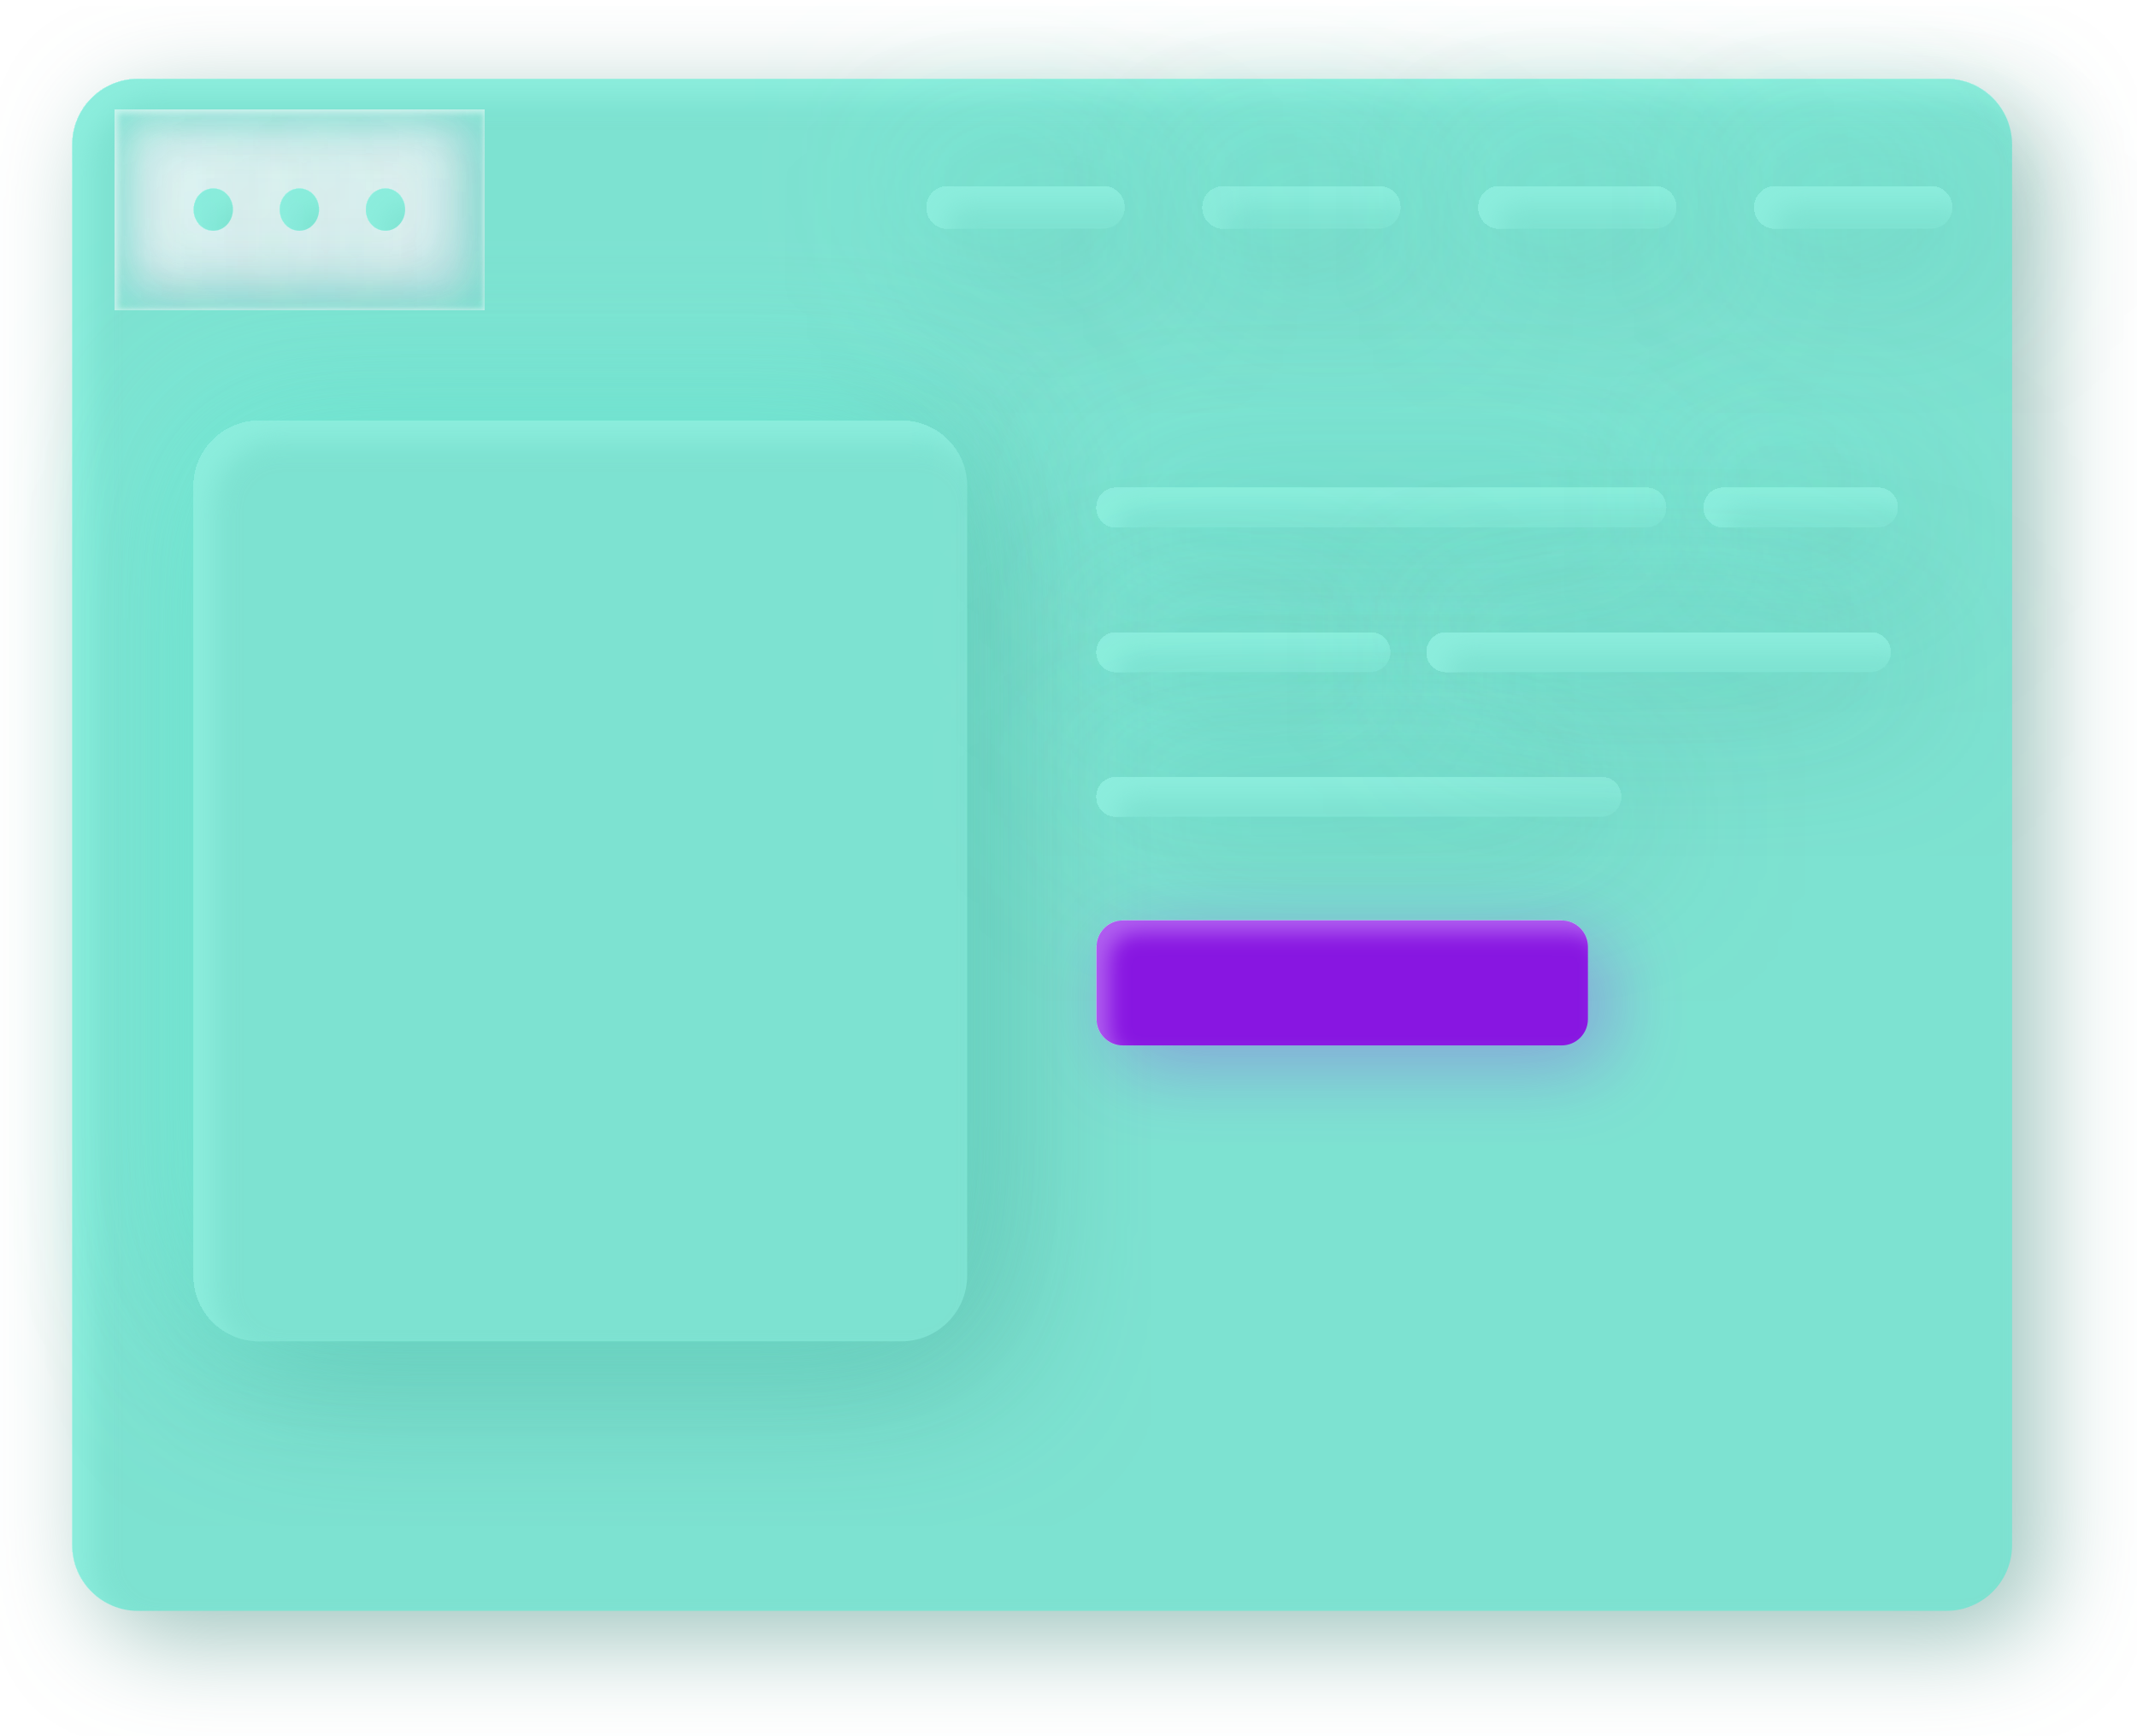
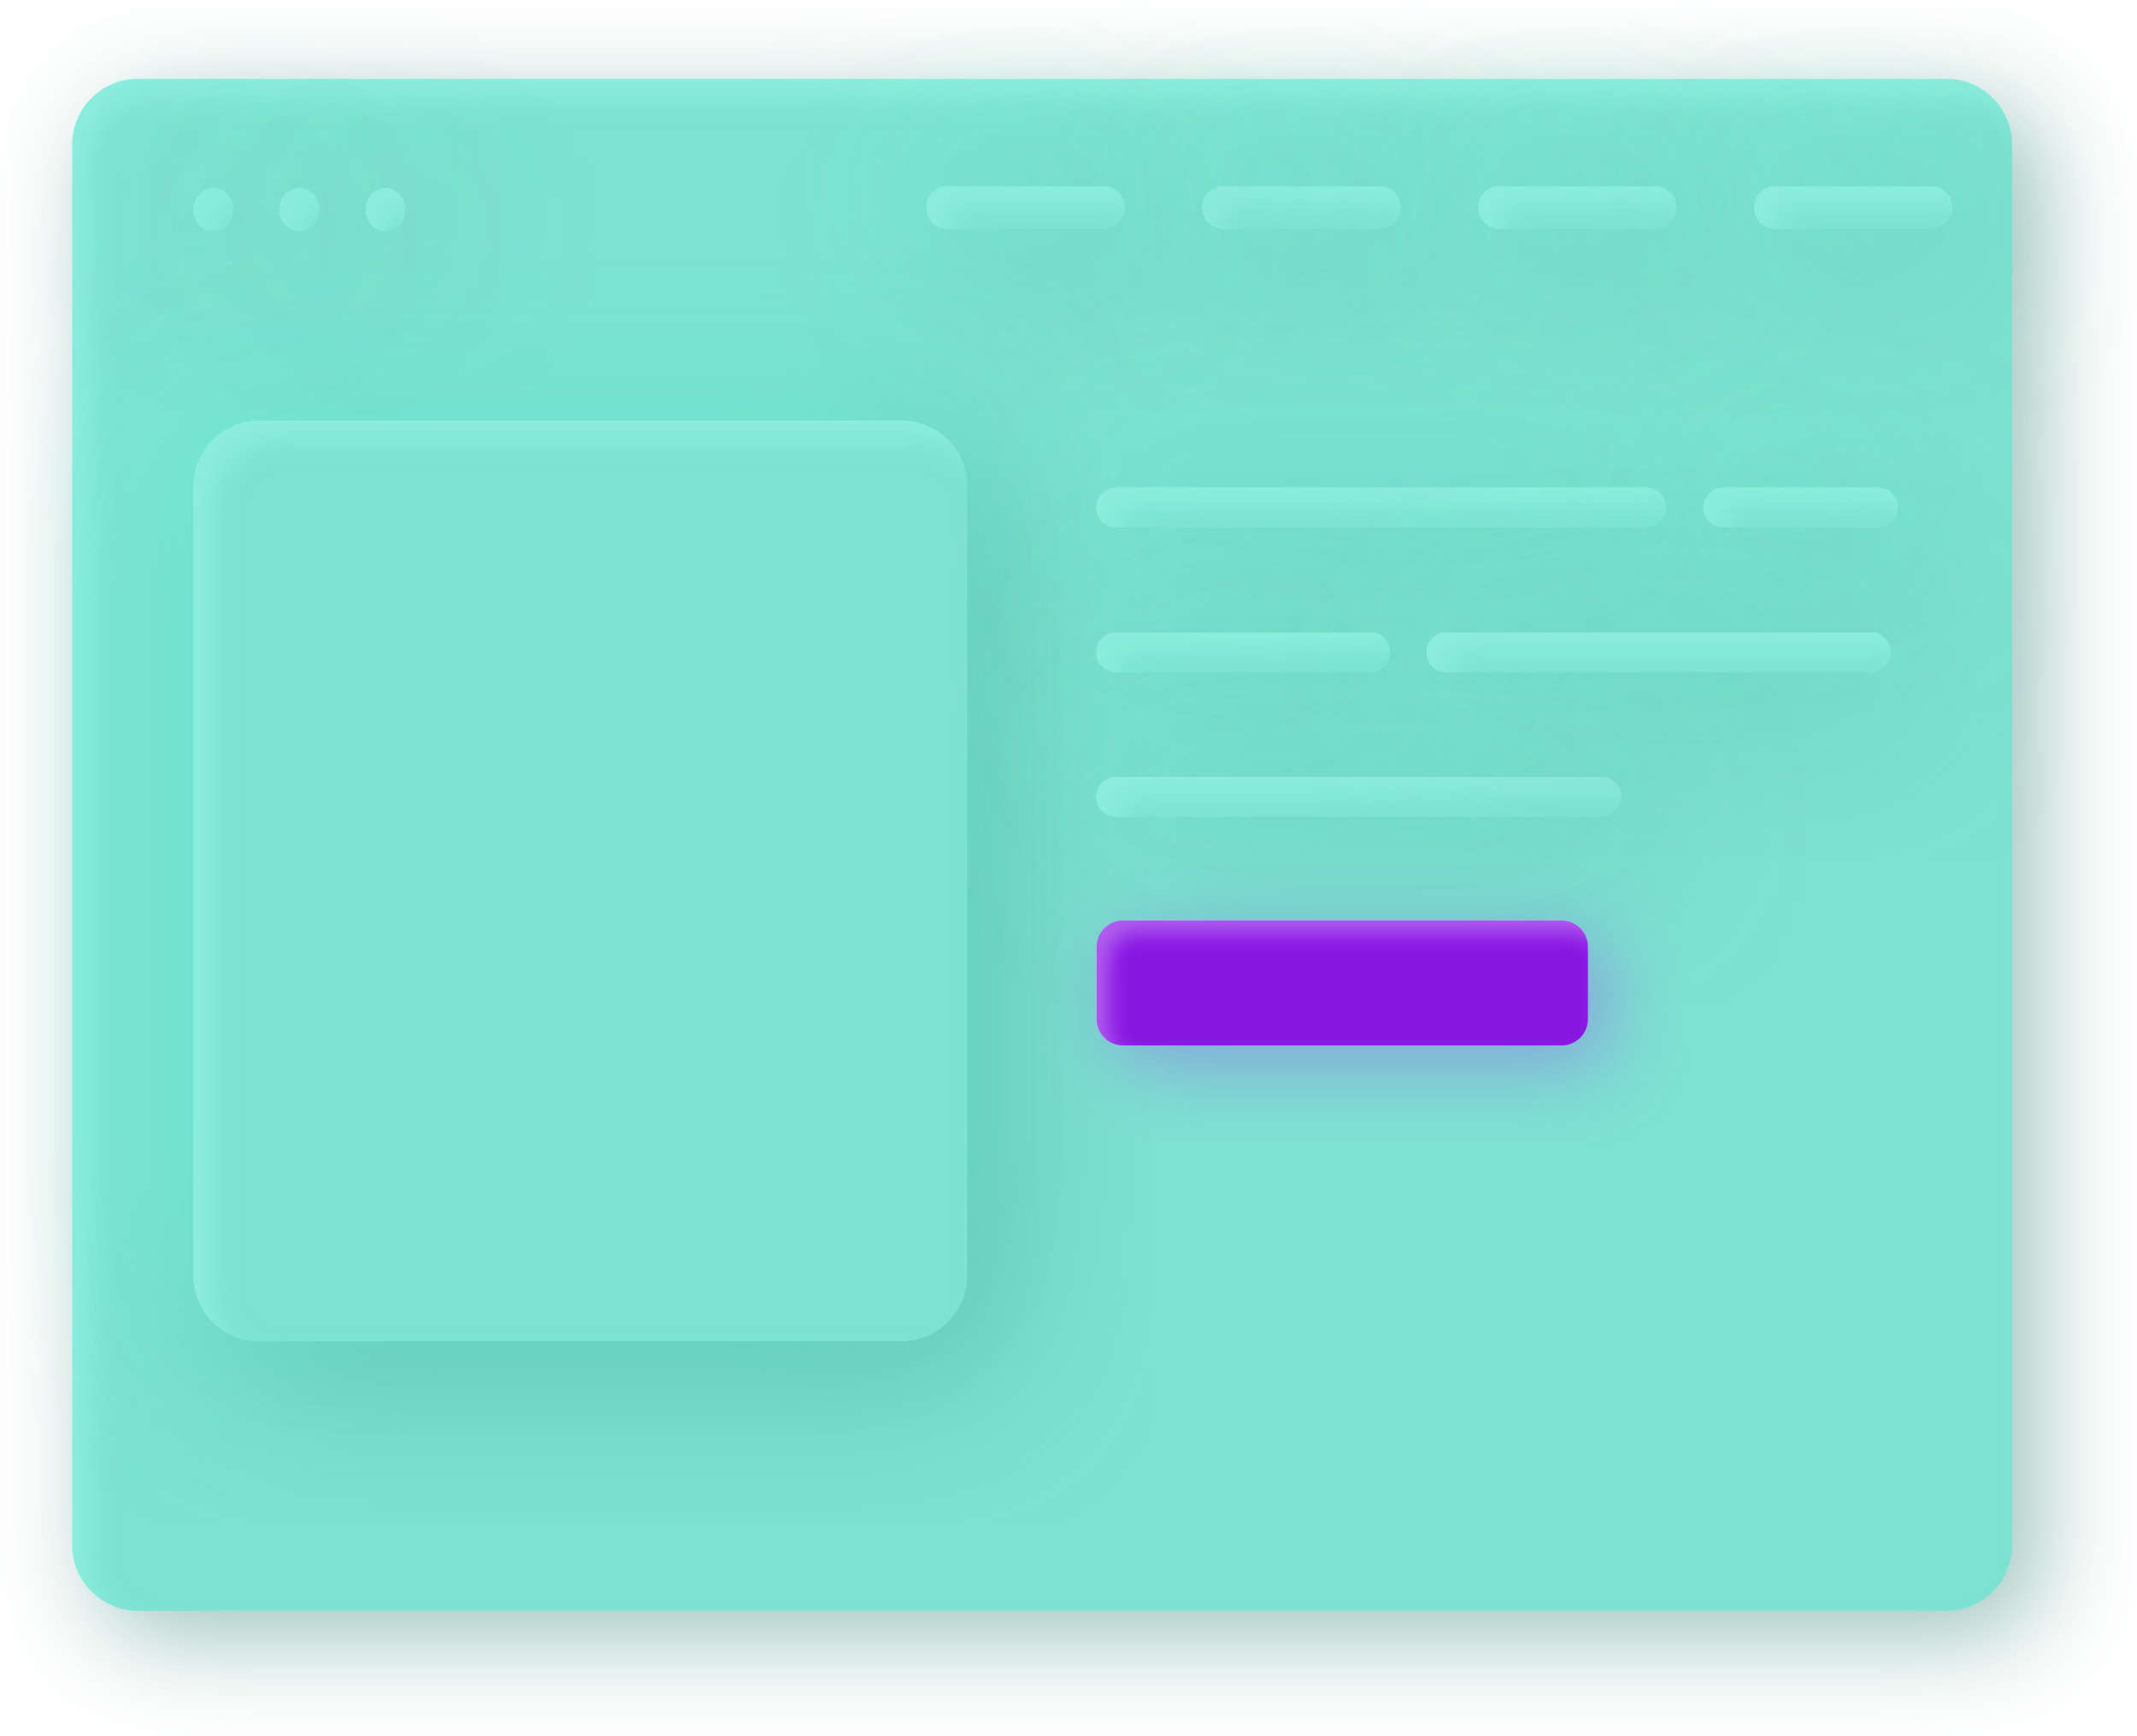
<svg xmlns="http://www.w3.org/2000/svg" width="650" height="528" viewBox="0 0 650 528" fill="none">
  <g filter="url(#filter0_di)">
    <rect x="22" y="24" width="590" height="466" rx="20" fill="#7DE2D1" />
  </g>
  <g filter="url(#filter1_ddi)">
    <rect x="58.928" y="128" width="235.24" height="280" rx="20" fill="#7DE2D1" />
  </g>
  <g filter="url(#filter2_ddi)">
    <rect x="333.556" y="148.399" width="173.191" height="12" rx="6" fill="#7DE2D1" />
  </g>
  <g filter="url(#filter3_ddi)">
    <rect x="518.264" y="148.399" width="58.921" height="12" rx="6" fill="#7DE2D1" />
  </g>
  <g filter="url(#filter4_ddi)">
    <rect x="333.556" y="192.399" width="89.274" height="12" rx="6" fill="#7DE2D1" />
  </g>
  <g filter="url(#filter5_ddi)">
    <rect x="333.556" y="236.399" width="159.502" height="12" rx="6" fill="#7DE2D1" />
  </g>
  <g filter="url(#filter6_ddi)">
    <rect x="433.968" y="192.399" width="141.052" height="12" rx="6" fill="#7DE2D1" />
  </g>
  <g filter="url(#filter7_ddi)">
    <rect x="365.798" y="56.703" width="60.111" height="12.825" rx="6.412" fill="#7DE2D1" />
  </g>
  <g filter="url(#filter8_ddi)">
    <rect x="281.88" y="56.703" width="60.111" height="12.825" rx="6.412" fill="#7DE2D1" />
  </g>
  <g filter="url(#filter9_ddi)">
    <rect x="449.715" y="56.703" width="60.111" height="12.825" rx="6.412" fill="#7DE2D1" />
  </g>
  <g filter="url(#filter10_ddi)">
    <rect x="533.632" y="56.703" width="60.111" height="12.825" rx="6.412" fill="#7DE2D1" />
  </g>
-   <g filter="url(#filter11_ddi)">
-     <g filter="url(#filter12_ddi)">
-       <ellipse cx="64.879" cy="63.757" rx="5.952" ry="6.412" fill="#7DE2D1" />
-     </g>
-     <g filter="url(#filter13_ddi)">
-       <ellipse cx="91.067" cy="63.757" rx="5.952" ry="6.412" fill="#7DE2D1" />
-     </g>
-     <g filter="url(#filter14_ddi)">
-       <ellipse cx="117.253" cy="63.757" rx="5.952" ry="6.412" fill="#7DE2D1" />
-     </g>
+   <g filter="url(#filter12_ddi)">
+     <ellipse cx="64.879" cy="63.757" rx="5.952" ry="6.412" fill="#7DE2D1" />
+   </g>
+   <g filter="url(#filter13_ddi)">
+     <ellipse cx="91.067" cy="63.757" rx="5.952" ry="6.412" fill="#7DE2D1" />
+   </g>
+   <g filter="url(#filter14_ddi)">
+     <ellipse cx="117.253" cy="63.757" rx="5.952" ry="6.412" fill="#7DE2D1" />
  </g>
  <g filter="url(#filter15_di)">
    <rect x="333.562" y="280" width="149.431" height="38" rx="8" fill="#8816E1" />
  </g>
  <defs>
    <filter id="filter0_di" x="0" y="2" width="650" height="526" filterUnits="userSpaceOnUse" color-interpolation-filters="sRGB">
      <feFlood flood-opacity="0" result="BackgroundImageFix" />
      <feColorMatrix in="SourceAlpha" type="matrix" values="0 0 0 0 0 0 0 0 0 0 0 0 0 0 0 0 0 0 127 0" />
      <feOffset dx="8" dy="8" />
      <feGaussianBlur stdDeviation="15" />
      <feColorMatrix type="matrix" values="0 0 0 0 0.231 0 0 0 0 0.537 0 0 0 0 0.486 0 0 0 0.5 0" />
      <feBlend mode="normal" in2="BackgroundImageFix" result="effect1_dropShadow" />
      <feBlend mode="normal" in="SourceGraphic" in2="effect1_dropShadow" result="shape" />
      <feColorMatrix in="SourceAlpha" type="matrix" values="0 0 0 0 0 0 0 0 0 0 0 0 0 0 0 0 0 0 127 0" result="hardAlpha" />
      <feOffset dx="6" dy="6" />
      <feGaussianBlur stdDeviation="4" />
      <feComposite in2="hardAlpha" operator="arithmetic" k2="-1" k3="1" />
      <feColorMatrix type="matrix" values="0 0 0 0 0.605 0 0 0 0 0.975 0 0 0 0 0.913 0 0 0 0.5 0" />
      <feBlend mode="normal" in2="shape" result="effect2_innerShadow" />
    </filter>
    <filter id="filter1_ddi" x="2.928" y="72" width="347.24" height="392" filterUnits="userSpaceOnUse" color-interpolation-filters="sRGB">
      <feFlood flood-opacity="0" result="BackgroundImageFix" />
      <feColorMatrix in="SourceAlpha" type="matrix" values="0 0 0 0 0 0 0 0 0 0 0 0 0 0 0 0 0 0 127 0" />
      <feOffset dx="8" dy="8" />
      <feGaussianBlur stdDeviation="24" />
      <feColorMatrix type="matrix" values="0 0 0 0 0.231 0 0 0 0 0.537 0 0 0 0 0.486 0 0 0 0.5 0" />
      <feBlend mode="normal" in2="BackgroundImageFix" result="effect1_dropShadow" />
      <feColorMatrix in="SourceAlpha" type="matrix" values="0 0 0 0 0 0 0 0 0 0 0 0 0 0 0 0 0 0 127 0" />
      <feOffset dx="-8" dy="-8" />
      <feGaussianBlur stdDeviation="24" />
      <feColorMatrix type="matrix" values="0 0 0 0 0.455 0 0 0 0 0.975 0 0 0 0 0.887 0 0 0 0.7 0" />
      <feBlend mode="normal" in2="effect1_dropShadow" result="effect2_dropShadow" />
      <feBlend mode="normal" in="SourceGraphic" in2="effect2_dropShadow" result="shape" />
      <feColorMatrix in="SourceAlpha" type="matrix" values="0 0 0 0 0 0 0 0 0 0 0 0 0 0 0 0 0 0 127 0" result="hardAlpha" />
      <feOffset dx="6" dy="6" />
      <feGaussianBlur stdDeviation="4" />
      <feComposite in2="hardAlpha" operator="arithmetic" k2="-1" k3="1" />
      <feColorMatrix type="matrix" values="0 0 0 0 0.605 0 0 0 0 0.975 0 0 0 0 0.913 0 0 0 0.5 0" />
      <feBlend mode="normal" in2="shape" result="effect3_innerShadow" />
    </filter>
    <filter id="filter2_ddi" x="277.556" y="92.399" width="285.191" height="124" filterUnits="userSpaceOnUse" color-interpolation-filters="sRGB">
      <feFlood flood-opacity="0" result="BackgroundImageFix" />
      <feColorMatrix in="SourceAlpha" type="matrix" values="0 0 0 0 0 0 0 0 0 0 0 0 0 0 0 0 0 0 127 0" />
      <feOffset dx="8" dy="8" />
      <feGaussianBlur stdDeviation="24" />
      <feColorMatrix type="matrix" values="0 0 0 0 0.231 0 0 0 0 0.537 0 0 0 0 0.486 0 0 0 0.5 0" />
      <feBlend mode="normal" in2="BackgroundImageFix" result="effect1_dropShadow" />
      <feColorMatrix in="SourceAlpha" type="matrix" values="0 0 0 0 0 0 0 0 0 0 0 0 0 0 0 0 0 0 127 0" />
      <feOffset dx="-8" dy="-8" />
      <feGaussianBlur stdDeviation="24" />
      <feColorMatrix type="matrix" values="0 0 0 0 0.455 0 0 0 0 0.975 0 0 0 0 0.887 0 0 0 0.7 0" />
      <feBlend mode="normal" in2="effect1_dropShadow" result="effect2_dropShadow" />
      <feBlend mode="normal" in="SourceGraphic" in2="effect2_dropShadow" result="shape" />
      <feColorMatrix in="SourceAlpha" type="matrix" values="0 0 0 0 0 0 0 0 0 0 0 0 0 0 0 0 0 0 127 0" result="hardAlpha" />
      <feOffset dx="6" dy="6" />
      <feGaussianBlur stdDeviation="4" />
      <feComposite in2="hardAlpha" operator="arithmetic" k2="-1" k3="1" />
      <feColorMatrix type="matrix" values="0 0 0 0 0.605 0 0 0 0 0.975 0 0 0 0 0.913 0 0 0 0.5 0" />
      <feBlend mode="normal" in2="shape" result="effect3_innerShadow" />
    </filter>
    <filter id="filter3_ddi" x="462.264" y="92.399" width="170.921" height="124" filterUnits="userSpaceOnUse" color-interpolation-filters="sRGB">
      <feFlood flood-opacity="0" result="BackgroundImageFix" />
      <feColorMatrix in="SourceAlpha" type="matrix" values="0 0 0 0 0 0 0 0 0 0 0 0 0 0 0 0 0 0 127 0" />
      <feOffset dx="8" dy="8" />
      <feGaussianBlur stdDeviation="24" />
      <feColorMatrix type="matrix" values="0 0 0 0 0.231 0 0 0 0 0.537 0 0 0 0 0.486 0 0 0 0.5 0" />
      <feBlend mode="normal" in2="BackgroundImageFix" result="effect1_dropShadow" />
      <feColorMatrix in="SourceAlpha" type="matrix" values="0 0 0 0 0 0 0 0 0 0 0 0 0 0 0 0 0 0 127 0" />
      <feOffset dx="-8" dy="-8" />
      <feGaussianBlur stdDeviation="24" />
      <feColorMatrix type="matrix" values="0 0 0 0 0.455 0 0 0 0 0.975 0 0 0 0 0.887 0 0 0 0.7 0" />
      <feBlend mode="normal" in2="effect1_dropShadow" result="effect2_dropShadow" />
      <feBlend mode="normal" in="SourceGraphic" in2="effect2_dropShadow" result="shape" />
      <feColorMatrix in="SourceAlpha" type="matrix" values="0 0 0 0 0 0 0 0 0 0 0 0 0 0 0 0 0 0 127 0" result="hardAlpha" />
      <feOffset dx="6" dy="6" />
      <feGaussianBlur stdDeviation="4" />
      <feComposite in2="hardAlpha" operator="arithmetic" k2="-1" k3="1" />
      <feColorMatrix type="matrix" values="0 0 0 0 0.605 0 0 0 0 0.975 0 0 0 0 0.913 0 0 0 0.5 0" />
      <feBlend mode="normal" in2="shape" result="effect3_innerShadow" />
    </filter>
    <filter id="filter4_ddi" x="277.556" y="136.399" width="201.274" height="124" filterUnits="userSpaceOnUse" color-interpolation-filters="sRGB">
      <feFlood flood-opacity="0" result="BackgroundImageFix" />
      <feColorMatrix in="SourceAlpha" type="matrix" values="0 0 0 0 0 0 0 0 0 0 0 0 0 0 0 0 0 0 127 0" />
      <feOffset dx="8" dy="8" />
      <feGaussianBlur stdDeviation="24" />
      <feColorMatrix type="matrix" values="0 0 0 0 0.231 0 0 0 0 0.537 0 0 0 0 0.486 0 0 0 0.5 0" />
      <feBlend mode="normal" in2="BackgroundImageFix" result="effect1_dropShadow" />
      <feColorMatrix in="SourceAlpha" type="matrix" values="0 0 0 0 0 0 0 0 0 0 0 0 0 0 0 0 0 0 127 0" />
      <feOffset dx="-8" dy="-8" />
      <feGaussianBlur stdDeviation="24" />
      <feColorMatrix type="matrix" values="0 0 0 0 0.455 0 0 0 0 0.975 0 0 0 0 0.887 0 0 0 0.7 0" />
      <feBlend mode="normal" in2="effect1_dropShadow" result="effect2_dropShadow" />
      <feBlend mode="normal" in="SourceGraphic" in2="effect2_dropShadow" result="shape" />
      <feColorMatrix in="SourceAlpha" type="matrix" values="0 0 0 0 0 0 0 0 0 0 0 0 0 0 0 0 0 0 127 0" result="hardAlpha" />
      <feOffset dx="6" dy="6" />
      <feGaussianBlur stdDeviation="4" />
      <feComposite in2="hardAlpha" operator="arithmetic" k2="-1" k3="1" />
      <feColorMatrix type="matrix" values="0 0 0 0 0.605 0 0 0 0 0.975 0 0 0 0 0.913 0 0 0 0.5 0" />
      <feBlend mode="normal" in2="shape" result="effect3_innerShadow" />
    </filter>
    <filter id="filter5_ddi" x="277.556" y="180.399" width="271.502" height="124" filterUnits="userSpaceOnUse" color-interpolation-filters="sRGB">
      <feFlood flood-opacity="0" result="BackgroundImageFix" />
      <feColorMatrix in="SourceAlpha" type="matrix" values="0 0 0 0 0 0 0 0 0 0 0 0 0 0 0 0 0 0 127 0" />
      <feOffset dx="8" dy="8" />
      <feGaussianBlur stdDeviation="24" />
      <feColorMatrix type="matrix" values="0 0 0 0 0.231 0 0 0 0 0.537 0 0 0 0 0.486 0 0 0 0.5 0" />
      <feBlend mode="normal" in2="BackgroundImageFix" result="effect1_dropShadow" />
      <feColorMatrix in="SourceAlpha" type="matrix" values="0 0 0 0 0 0 0 0 0 0 0 0 0 0 0 0 0 0 127 0" />
      <feOffset dx="-8" dy="-8" />
      <feGaussianBlur stdDeviation="24" />
      <feColorMatrix type="matrix" values="0 0 0 0 0.455 0 0 0 0 0.975 0 0 0 0 0.887 0 0 0 0.7 0" />
      <feBlend mode="normal" in2="effect1_dropShadow" result="effect2_dropShadow" />
      <feBlend mode="normal" in="SourceGraphic" in2="effect2_dropShadow" result="shape" />
      <feColorMatrix in="SourceAlpha" type="matrix" values="0 0 0 0 0 0 0 0 0 0 0 0 0 0 0 0 0 0 127 0" result="hardAlpha" />
      <feOffset dx="6" dy="6" />
      <feGaussianBlur stdDeviation="4" />
      <feComposite in2="hardAlpha" operator="arithmetic" k2="-1" k3="1" />
      <feColorMatrix type="matrix" values="0 0 0 0 0.605 0 0 0 0 0.975 0 0 0 0 0.913 0 0 0 0.5 0" />
      <feBlend mode="normal" in2="shape" result="effect3_innerShadow" />
    </filter>
    <filter id="filter6_ddi" x="377.968" y="136.399" width="253.052" height="124" filterUnits="userSpaceOnUse" color-interpolation-filters="sRGB">
      <feFlood flood-opacity="0" result="BackgroundImageFix" />
      <feColorMatrix in="SourceAlpha" type="matrix" values="0 0 0 0 0 0 0 0 0 0 0 0 0 0 0 0 0 0 127 0" />
      <feOffset dx="8" dy="8" />
      <feGaussianBlur stdDeviation="24" />
      <feColorMatrix type="matrix" values="0 0 0 0 0.231 0 0 0 0 0.537 0 0 0 0 0.486 0 0 0 0.5 0" />
      <feBlend mode="normal" in2="BackgroundImageFix" result="effect1_dropShadow" />
      <feColorMatrix in="SourceAlpha" type="matrix" values="0 0 0 0 0 0 0 0 0 0 0 0 0 0 0 0 0 0 127 0" />
      <feOffset dx="-8" dy="-8" />
      <feGaussianBlur stdDeviation="24" />
      <feColorMatrix type="matrix" values="0 0 0 0 0.455 0 0 0 0 0.975 0 0 0 0 0.887 0 0 0 0.7 0" />
      <feBlend mode="normal" in2="effect1_dropShadow" result="effect2_dropShadow" />
      <feBlend mode="normal" in="SourceGraphic" in2="effect2_dropShadow" result="shape" />
      <feColorMatrix in="SourceAlpha" type="matrix" values="0 0 0 0 0 0 0 0 0 0 0 0 0 0 0 0 0 0 127 0" result="hardAlpha" />
      <feOffset dx="6" dy="6" />
      <feGaussianBlur stdDeviation="4" />
      <feComposite in2="hardAlpha" operator="arithmetic" k2="-1" k3="1" />
      <feColorMatrix type="matrix" values="0 0 0 0 0.605 0 0 0 0 0.975 0 0 0 0 0.913 0 0 0 0.5 0" />
      <feBlend mode="normal" in2="shape" result="effect3_innerShadow" />
    </filter>
    <filter id="filter7_ddi" x="309.798" y="0.703" width="172.111" height="124.825" filterUnits="userSpaceOnUse" color-interpolation-filters="sRGB">
      <feFlood flood-opacity="0" result="BackgroundImageFix" />
      <feColorMatrix in="SourceAlpha" type="matrix" values="0 0 0 0 0 0 0 0 0 0 0 0 0 0 0 0 0 0 127 0" />
      <feOffset dx="8" dy="8" />
      <feGaussianBlur stdDeviation="24" />
      <feColorMatrix type="matrix" values="0 0 0 0 0.231 0 0 0 0 0.537 0 0 0 0 0.486 0 0 0 0.5 0" />
      <feBlend mode="normal" in2="BackgroundImageFix" result="effect1_dropShadow" />
      <feColorMatrix in="SourceAlpha" type="matrix" values="0 0 0 0 0 0 0 0 0 0 0 0 0 0 0 0 0 0 127 0" />
      <feOffset dx="-8" dy="-8" />
      <feGaussianBlur stdDeviation="24" />
      <feColorMatrix type="matrix" values="0 0 0 0 0.455 0 0 0 0 0.975 0 0 0 0 0.887 0 0 0 0.7 0" />
      <feBlend mode="normal" in2="effect1_dropShadow" result="effect2_dropShadow" />
      <feBlend mode="normal" in="SourceGraphic" in2="effect2_dropShadow" result="shape" />
      <feColorMatrix in="SourceAlpha" type="matrix" values="0 0 0 0 0 0 0 0 0 0 0 0 0 0 0 0 0 0 127 0" result="hardAlpha" />
      <feOffset dx="6" dy="6" />
      <feGaussianBlur stdDeviation="4" />
      <feComposite in2="hardAlpha" operator="arithmetic" k2="-1" k3="1" />
      <feColorMatrix type="matrix" values="0 0 0 0 0.605 0 0 0 0 0.975 0 0 0 0 0.913 0 0 0 0.5 0" />
      <feBlend mode="normal" in2="shape" result="effect3_innerShadow" />
    </filter>
    <filter id="filter8_ddi" x="225.88" y="0.703" width="172.111" height="124.825" filterUnits="userSpaceOnUse" color-interpolation-filters="sRGB">
      <feFlood flood-opacity="0" result="BackgroundImageFix" />
      <feColorMatrix in="SourceAlpha" type="matrix" values="0 0 0 0 0 0 0 0 0 0 0 0 0 0 0 0 0 0 127 0" />
      <feOffset dx="8" dy="8" />
      <feGaussianBlur stdDeviation="24" />
      <feColorMatrix type="matrix" values="0 0 0 0 0.231 0 0 0 0 0.537 0 0 0 0 0.486 0 0 0 0.5 0" />
      <feBlend mode="normal" in2="BackgroundImageFix" result="effect1_dropShadow" />
      <feColorMatrix in="SourceAlpha" type="matrix" values="0 0 0 0 0 0 0 0 0 0 0 0 0 0 0 0 0 0 127 0" />
      <feOffset dx="-8" dy="-8" />
      <feGaussianBlur stdDeviation="24" />
      <feColorMatrix type="matrix" values="0 0 0 0 0.455 0 0 0 0 0.975 0 0 0 0 0.887 0 0 0 0.7 0" />
      <feBlend mode="normal" in2="effect1_dropShadow" result="effect2_dropShadow" />
      <feBlend mode="normal" in="SourceGraphic" in2="effect2_dropShadow" result="shape" />
      <feColorMatrix in="SourceAlpha" type="matrix" values="0 0 0 0 0 0 0 0 0 0 0 0 0 0 0 0 0 0 127 0" result="hardAlpha" />
      <feOffset dx="6" dy="6" />
      <feGaussianBlur stdDeviation="4" />
      <feComposite in2="hardAlpha" operator="arithmetic" k2="-1" k3="1" />
      <feColorMatrix type="matrix" values="0 0 0 0 0.605 0 0 0 0 0.975 0 0 0 0 0.913 0 0 0 0.5 0" />
      <feBlend mode="normal" in2="shape" result="effect3_innerShadow" />
    </filter>
    <filter id="filter9_ddi" x="393.715" y="0.703" width="172.111" height="124.825" filterUnits="userSpaceOnUse" color-interpolation-filters="sRGB">
      <feFlood flood-opacity="0" result="BackgroundImageFix" />
      <feColorMatrix in="SourceAlpha" type="matrix" values="0 0 0 0 0 0 0 0 0 0 0 0 0 0 0 0 0 0 127 0" />
      <feOffset dx="8" dy="8" />
      <feGaussianBlur stdDeviation="24" />
      <feColorMatrix type="matrix" values="0 0 0 0 0.231 0 0 0 0 0.537 0 0 0 0 0.486 0 0 0 0.5 0" />
      <feBlend mode="normal" in2="BackgroundImageFix" result="effect1_dropShadow" />
      <feColorMatrix in="SourceAlpha" type="matrix" values="0 0 0 0 0 0 0 0 0 0 0 0 0 0 0 0 0 0 127 0" />
      <feOffset dx="-8" dy="-8" />
      <feGaussianBlur stdDeviation="24" />
      <feColorMatrix type="matrix" values="0 0 0 0 0.455 0 0 0 0 0.975 0 0 0 0 0.887 0 0 0 0.7 0" />
      <feBlend mode="normal" in2="effect1_dropShadow" result="effect2_dropShadow" />
      <feBlend mode="normal" in="SourceGraphic" in2="effect2_dropShadow" result="shape" />
      <feColorMatrix in="SourceAlpha" type="matrix" values="0 0 0 0 0 0 0 0 0 0 0 0 0 0 0 0 0 0 127 0" result="hardAlpha" />
      <feOffset dx="6" dy="6" />
      <feGaussianBlur stdDeviation="4" />
      <feComposite in2="hardAlpha" operator="arithmetic" k2="-1" k3="1" />
      <feColorMatrix type="matrix" values="0 0 0 0 0.605 0 0 0 0 0.975 0 0 0 0 0.913 0 0 0 0.5 0" />
      <feBlend mode="normal" in2="shape" result="effect3_innerShadow" />
    </filter>
    <filter id="filter10_ddi" x="477.632" y="0.703" width="172.111" height="124.825" filterUnits="userSpaceOnUse" color-interpolation-filters="sRGB">
      <feFlood flood-opacity="0" result="BackgroundImageFix" />
      <feColorMatrix in="SourceAlpha" type="matrix" values="0 0 0 0 0 0 0 0 0 0 0 0 0 0 0 0 0 0 127 0" />
      <feOffset dx="8" dy="8" />
      <feGaussianBlur stdDeviation="24" />
      <feColorMatrix type="matrix" values="0 0 0 0 0.231 0 0 0 0 0.537 0 0 0 0 0.486 0 0 0 0.5 0" />
      <feBlend mode="normal" in2="BackgroundImageFix" result="effect1_dropShadow" />
      <feColorMatrix in="SourceAlpha" type="matrix" values="0 0 0 0 0 0 0 0 0 0 0 0 0 0 0 0 0 0 127 0" />
      <feOffset dx="-8" dy="-8" />
      <feGaussianBlur stdDeviation="24" />
      <feColorMatrix type="matrix" values="0 0 0 0 0.455 0 0 0 0 0.975 0 0 0 0 0.887 0 0 0 0.7 0" />
      <feBlend mode="normal" in2="effect1_dropShadow" result="effect2_dropShadow" />
      <feBlend mode="normal" in="SourceGraphic" in2="effect2_dropShadow" result="shape" />
      <feColorMatrix in="SourceAlpha" type="matrix" values="0 0 0 0 0 0 0 0 0 0 0 0 0 0 0 0 0 0 127 0" result="hardAlpha" />
      <feOffset dx="6" dy="6" />
      <feGaussianBlur stdDeviation="4" />
      <feComposite in2="hardAlpha" operator="arithmetic" k2="-1" k3="1" />
      <feColorMatrix type="matrix" values="0 0 0 0 0.605 0 0 0 0 0.975 0 0 0 0 0.913 0 0 0 0.5 0" />
      <feBlend mode="normal" in2="shape" result="effect3_innerShadow" />
    </filter>
    <filter id="filter11_ddi" x="34.928" y="33.344" width="112.277" height="60.825" filterUnits="userSpaceOnUse" color-interpolation-filters="sRGB">
      <feFlood flood-opacity="0" result="BackgroundImageFix" />
      <feColorMatrix in="SourceAlpha" type="matrix" values="0 0 0 0 0 0 0 0 0 0 0 0 0 0 0 0 0 0 127 0" />
      <feOffset dx="4" dy="4" />
      <feGaussianBlur stdDeviation="10" />
      <feColorMatrix type="matrix" values="0 0 0 0 0.258 0 0 0 0 0.4 0 0 0 0 0.599 0 0 0 0.3 0" />
      <feBlend mode="normal" in2="BackgroundImageFix" result="effect1_dropShadow" />
      <feColorMatrix in="SourceAlpha" type="matrix" values="0 0 0 0 0 0 0 0 0 0 0 0 0 0 0 0 0 0 127 0" />
      <feOffset dx="-4" dy="-4" />
      <feGaussianBlur stdDeviation="10" />
      <feColorMatrix type="matrix" values="0 0 0 0 1 0 0 0 0 1 0 0 0 0 1 0 0 0 0.8 0" />
      <feBlend mode="normal" in2="effect1_dropShadow" result="effect2_dropShadow" />
      <feBlend mode="normal" in="SourceGraphic" in2="effect2_dropShadow" result="shape" />
      <feColorMatrix in="SourceAlpha" type="matrix" values="0 0 0 0 0 0 0 0 0 0 0 0 0 0 0 0 0 0 127 0" result="hardAlpha" />
      <feOffset dx="1" dy="1" />
      <feGaussianBlur stdDeviation="1" />
      <feComposite in2="hardAlpha" operator="arithmetic" k2="-1" k3="1" />
      <feColorMatrix type="matrix" values="0 0 0 0 1 0 0 0 0 1 0 0 0 0 1 0 0 0 0.5 0" />
      <feBlend mode="normal" in2="shape" result="effect3_innerShadow" />
    </filter>
    <filter id="filter12_ddi" x="2.928" y="1.344" width="123.903" height="124.825" filterUnits="userSpaceOnUse" color-interpolation-filters="sRGB">
      <feFlood flood-opacity="0" result="BackgroundImageFix" />
      <feColorMatrix in="SourceAlpha" type="matrix" values="0 0 0 0 0 0 0 0 0 0 0 0 0 0 0 0 0 0 127 0" />
      <feOffset dx="8" dy="8" />
      <feGaussianBlur stdDeviation="24" />
      <feColorMatrix type="matrix" values="0 0 0 0 0.231 0 0 0 0 0.537 0 0 0 0 0.486 0 0 0 0.5 0" />
      <feBlend mode="normal" in2="BackgroundImageFix" result="effect1_dropShadow" />
      <feColorMatrix in="SourceAlpha" type="matrix" values="0 0 0 0 0 0 0 0 0 0 0 0 0 0 0 0 0 0 127 0" />
      <feOffset dx="-8" dy="-8" />
      <feGaussianBlur stdDeviation="24" />
      <feColorMatrix type="matrix" values="0 0 0 0 0.455 0 0 0 0 0.975 0 0 0 0 0.887 0 0 0 0.7 0" />
      <feBlend mode="normal" in2="effect1_dropShadow" result="effect2_dropShadow" />
      <feBlend mode="normal" in="SourceGraphic" in2="effect2_dropShadow" result="shape" />
      <feColorMatrix in="SourceAlpha" type="matrix" values="0 0 0 0 0 0 0 0 0 0 0 0 0 0 0 0 0 0 127 0" result="hardAlpha" />
      <feOffset dx="6" dy="6" />
      <feGaussianBlur stdDeviation="4" />
      <feComposite in2="hardAlpha" operator="arithmetic" k2="-1" k3="1" />
      <feColorMatrix type="matrix" values="0 0 0 0 0.605 0 0 0 0 0.975 0 0 0 0 0.913 0 0 0 0.5 0" />
      <feBlend mode="normal" in2="shape" result="effect3_innerShadow" />
    </filter>
    <filter id="filter13_ddi" x="29.115" y="1.344" width="123.903" height="124.825" filterUnits="userSpaceOnUse" color-interpolation-filters="sRGB">
      <feFlood flood-opacity="0" result="BackgroundImageFix" />
      <feColorMatrix in="SourceAlpha" type="matrix" values="0 0 0 0 0 0 0 0 0 0 0 0 0 0 0 0 0 0 127 0" />
      <feOffset dx="8" dy="8" />
      <feGaussianBlur stdDeviation="24" />
      <feColorMatrix type="matrix" values="0 0 0 0 0.231 0 0 0 0 0.537 0 0 0 0 0.486 0 0 0 0.5 0" />
      <feBlend mode="normal" in2="BackgroundImageFix" result="effect1_dropShadow" />
      <feColorMatrix in="SourceAlpha" type="matrix" values="0 0 0 0 0 0 0 0 0 0 0 0 0 0 0 0 0 0 127 0" />
      <feOffset dx="-8" dy="-8" />
      <feGaussianBlur stdDeviation="24" />
      <feColorMatrix type="matrix" values="0 0 0 0 0.455 0 0 0 0 0.975 0 0 0 0 0.887 0 0 0 0.7 0" />
      <feBlend mode="normal" in2="effect1_dropShadow" result="effect2_dropShadow" />
      <feBlend mode="normal" in="SourceGraphic" in2="effect2_dropShadow" result="shape" />
      <feColorMatrix in="SourceAlpha" type="matrix" values="0 0 0 0 0 0 0 0 0 0 0 0 0 0 0 0 0 0 127 0" result="hardAlpha" />
      <feOffset dx="6" dy="6" />
      <feGaussianBlur stdDeviation="4" />
      <feComposite in2="hardAlpha" operator="arithmetic" k2="-1" k3="1" />
      <feColorMatrix type="matrix" values="0 0 0 0 0.605 0 0 0 0 0.975 0 0 0 0 0.913 0 0 0 0.5 0" />
      <feBlend mode="normal" in2="shape" result="effect3_innerShadow" />
    </filter>
    <filter id="filter14_ddi" x="55.302" y="1.344" width="123.903" height="124.825" filterUnits="userSpaceOnUse" color-interpolation-filters="sRGB">
      <feFlood flood-opacity="0" result="BackgroundImageFix" />
      <feColorMatrix in="SourceAlpha" type="matrix" values="0 0 0 0 0 0 0 0 0 0 0 0 0 0 0 0 0 0 127 0" />
      <feOffset dx="8" dy="8" />
      <feGaussianBlur stdDeviation="24" />
      <feColorMatrix type="matrix" values="0 0 0 0 0.231 0 0 0 0 0.537 0 0 0 0 0.486 0 0 0 0.5 0" />
      <feBlend mode="normal" in2="BackgroundImageFix" result="effect1_dropShadow" />
      <feColorMatrix in="SourceAlpha" type="matrix" values="0 0 0 0 0 0 0 0 0 0 0 0 0 0 0 0 0 0 127 0" />
      <feOffset dx="-8" dy="-8" />
      <feGaussianBlur stdDeviation="24" />
      <feColorMatrix type="matrix" values="0 0 0 0 0.455 0 0 0 0 0.975 0 0 0 0 0.887 0 0 0 0.7 0" />
      <feBlend mode="normal" in2="effect1_dropShadow" result="effect2_dropShadow" />
      <feBlend mode="normal" in="SourceGraphic" in2="effect2_dropShadow" result="shape" />
      <feColorMatrix in="SourceAlpha" type="matrix" values="0 0 0 0 0 0 0 0 0 0 0 0 0 0 0 0 0 0 127 0" result="hardAlpha" />
      <feOffset dx="6" dy="6" />
      <feGaussianBlur stdDeviation="4" />
      <feComposite in2="hardAlpha" operator="arithmetic" k2="-1" k3="1" />
      <feColorMatrix type="matrix" values="0 0 0 0 0.605 0 0 0 0 0.975 0 0 0 0 0.913 0 0 0 0.5 0" />
      <feBlend mode="normal" in2="shape" result="effect3_innerShadow" />
    </filter>
    <filter id="filter15_di" x="315.562" y="262" width="197.431" height="86" filterUnits="userSpaceOnUse" color-interpolation-filters="sRGB">
      <feFlood flood-opacity="0" result="BackgroundImageFix" />
      <feColorMatrix in="SourceAlpha" type="matrix" values="0 0 0 0 0 0 0 0 0 0 0 0 0 0 0 0 0 0 127 0" />
      <feOffset dx="6" dy="6" />
      <feGaussianBlur stdDeviation="12" />
      <feColorMatrix type="matrix" values="0 0 0 0 0.59 0 0 0 0 0.172 0 0 0 0 0.917 0 0 0 0.35 0" />
      <feBlend mode="normal" in2="BackgroundImageFix" result="effect1_dropShadow" />
      <feBlend mode="normal" in="SourceGraphic" in2="effect1_dropShadow" result="shape" />
      <feColorMatrix in="SourceAlpha" type="matrix" values="0 0 0 0 0 0 0 0 0 0 0 0 0 0 0 0 0 0 127 0" result="hardAlpha" />
      <feOffset dx="4" dy="4" />
      <feGaussianBlur stdDeviation="3" />
      <feComposite in2="hardAlpha" operator="arithmetic" k2="-1" k3="1" />
      <feColorMatrix type="matrix" values="0 0 0 0 0.848 0 0 0 0 0.654 0 0 0 0 1 0 0 0 0.5 0" />
      <feBlend mode="normal" in2="shape" result="effect2_innerShadow" />
    </filter>
  </defs>
</svg>
